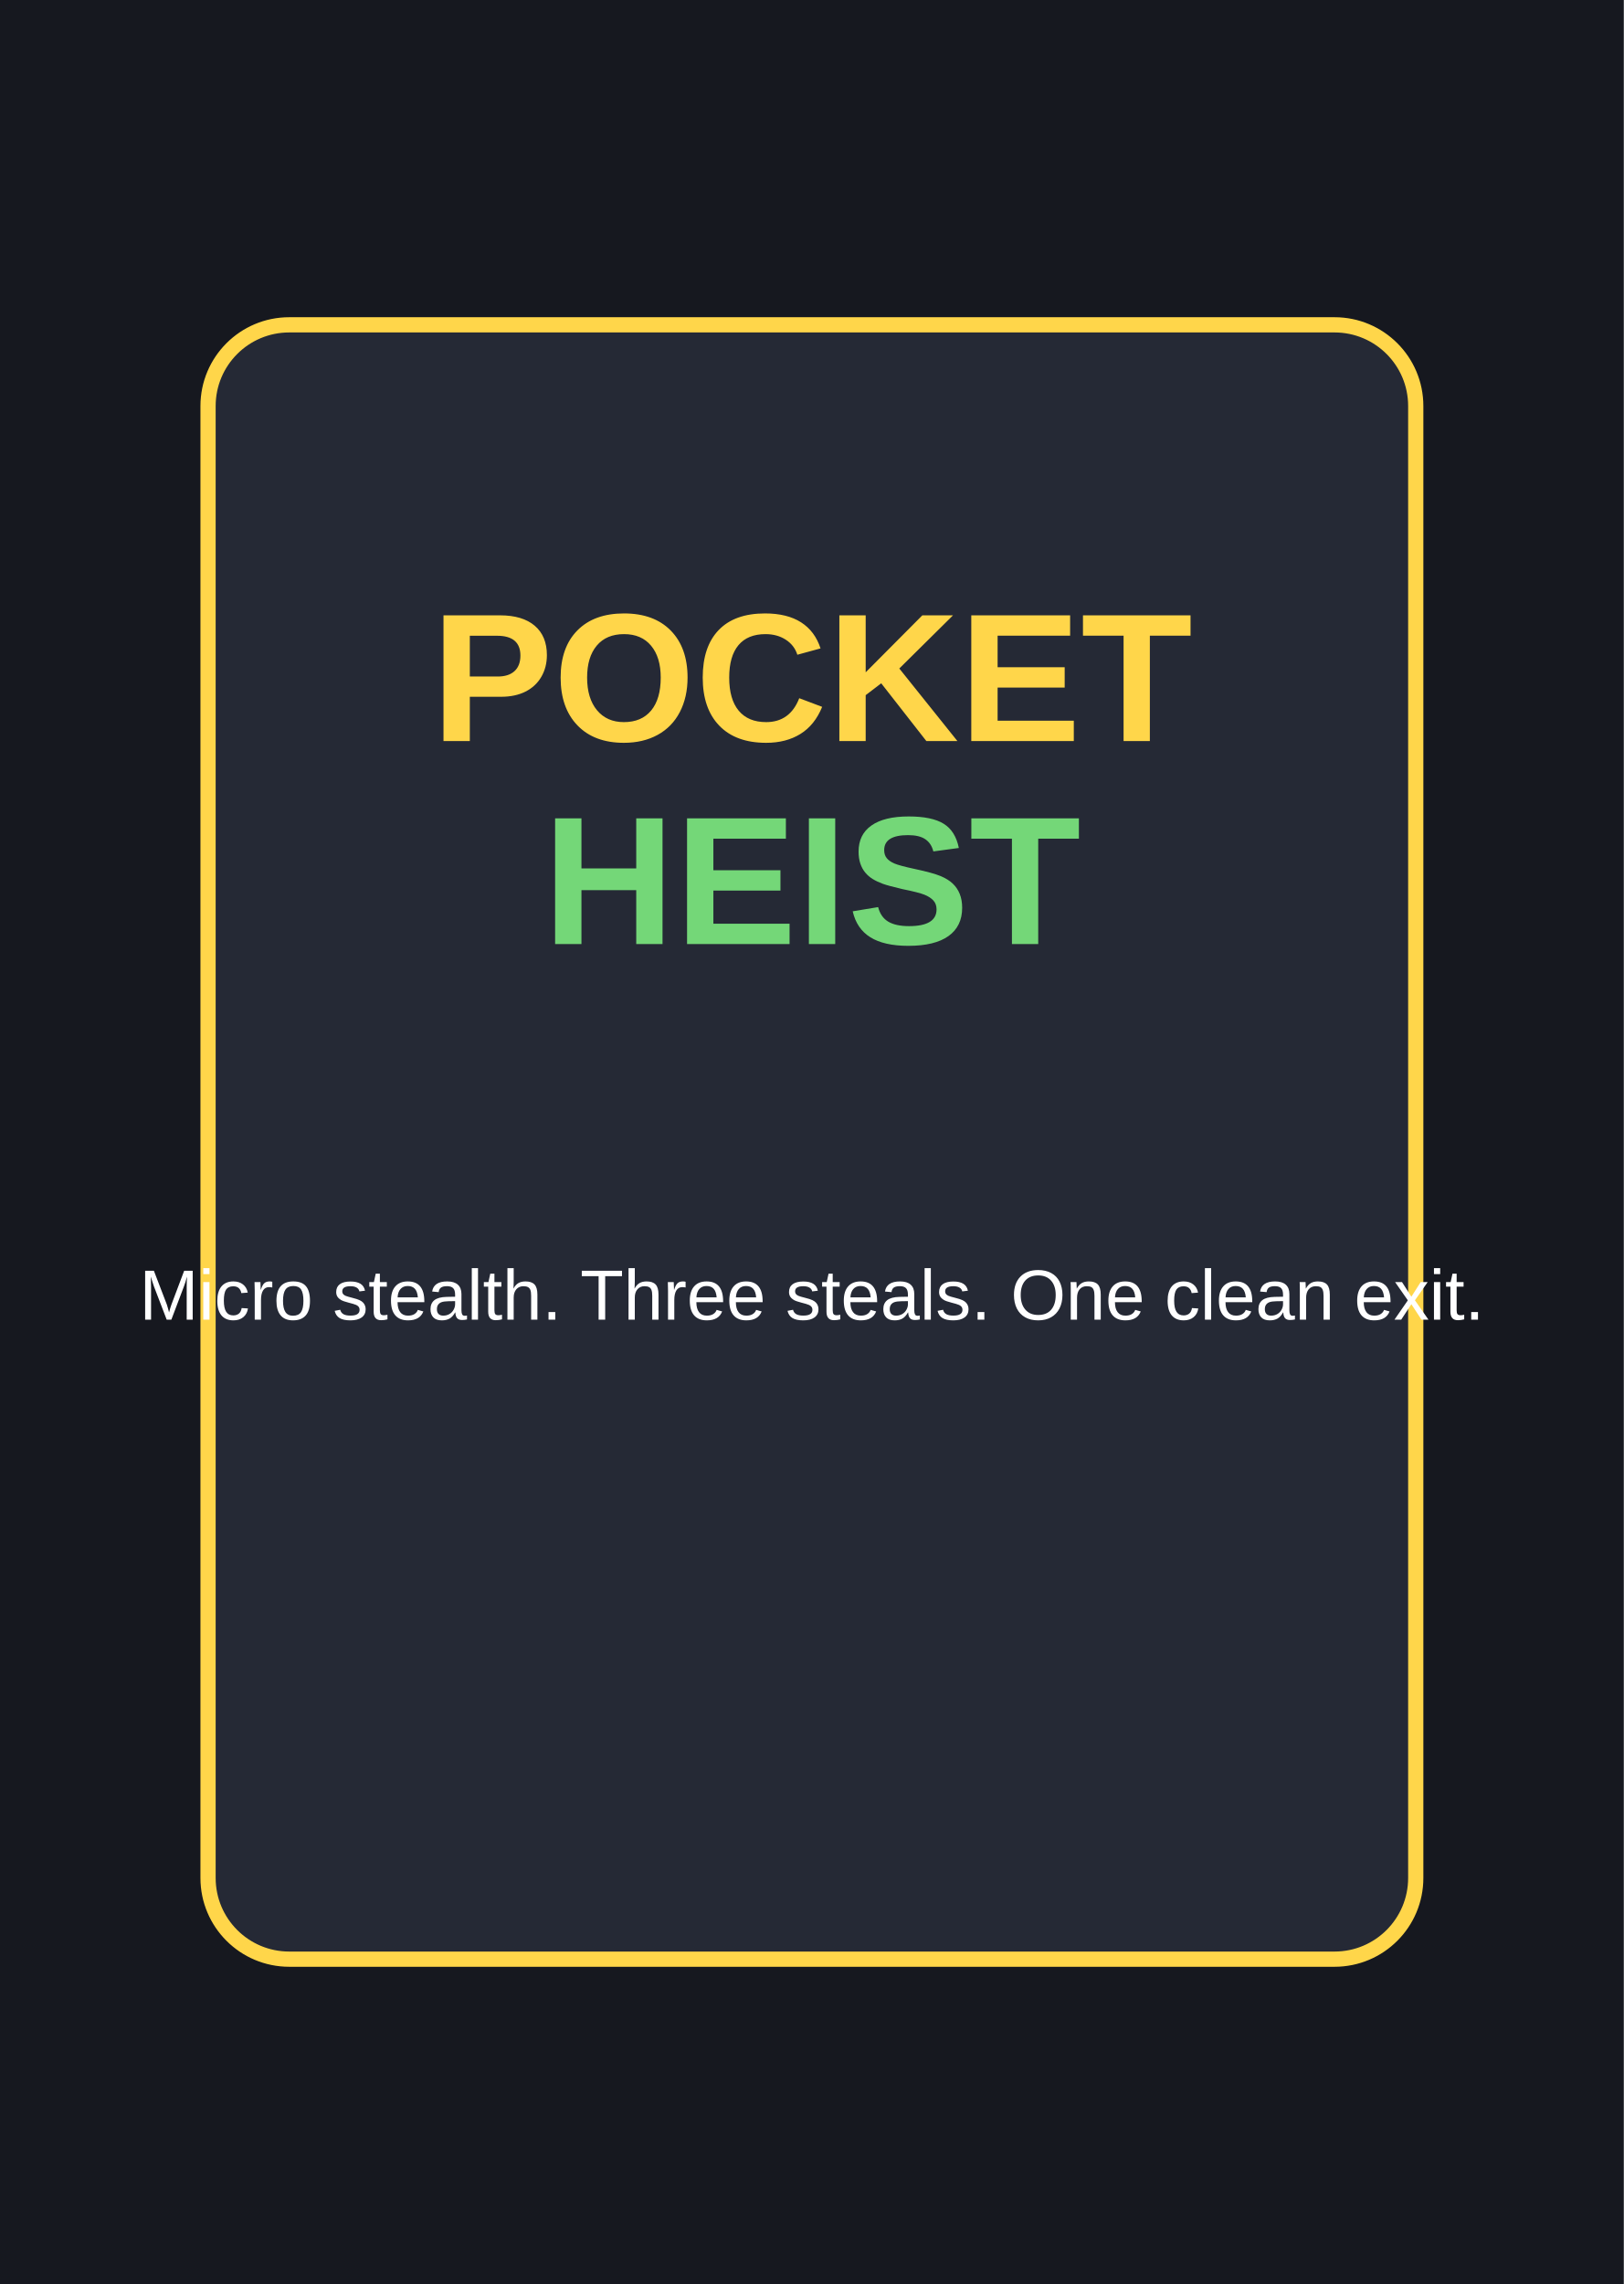
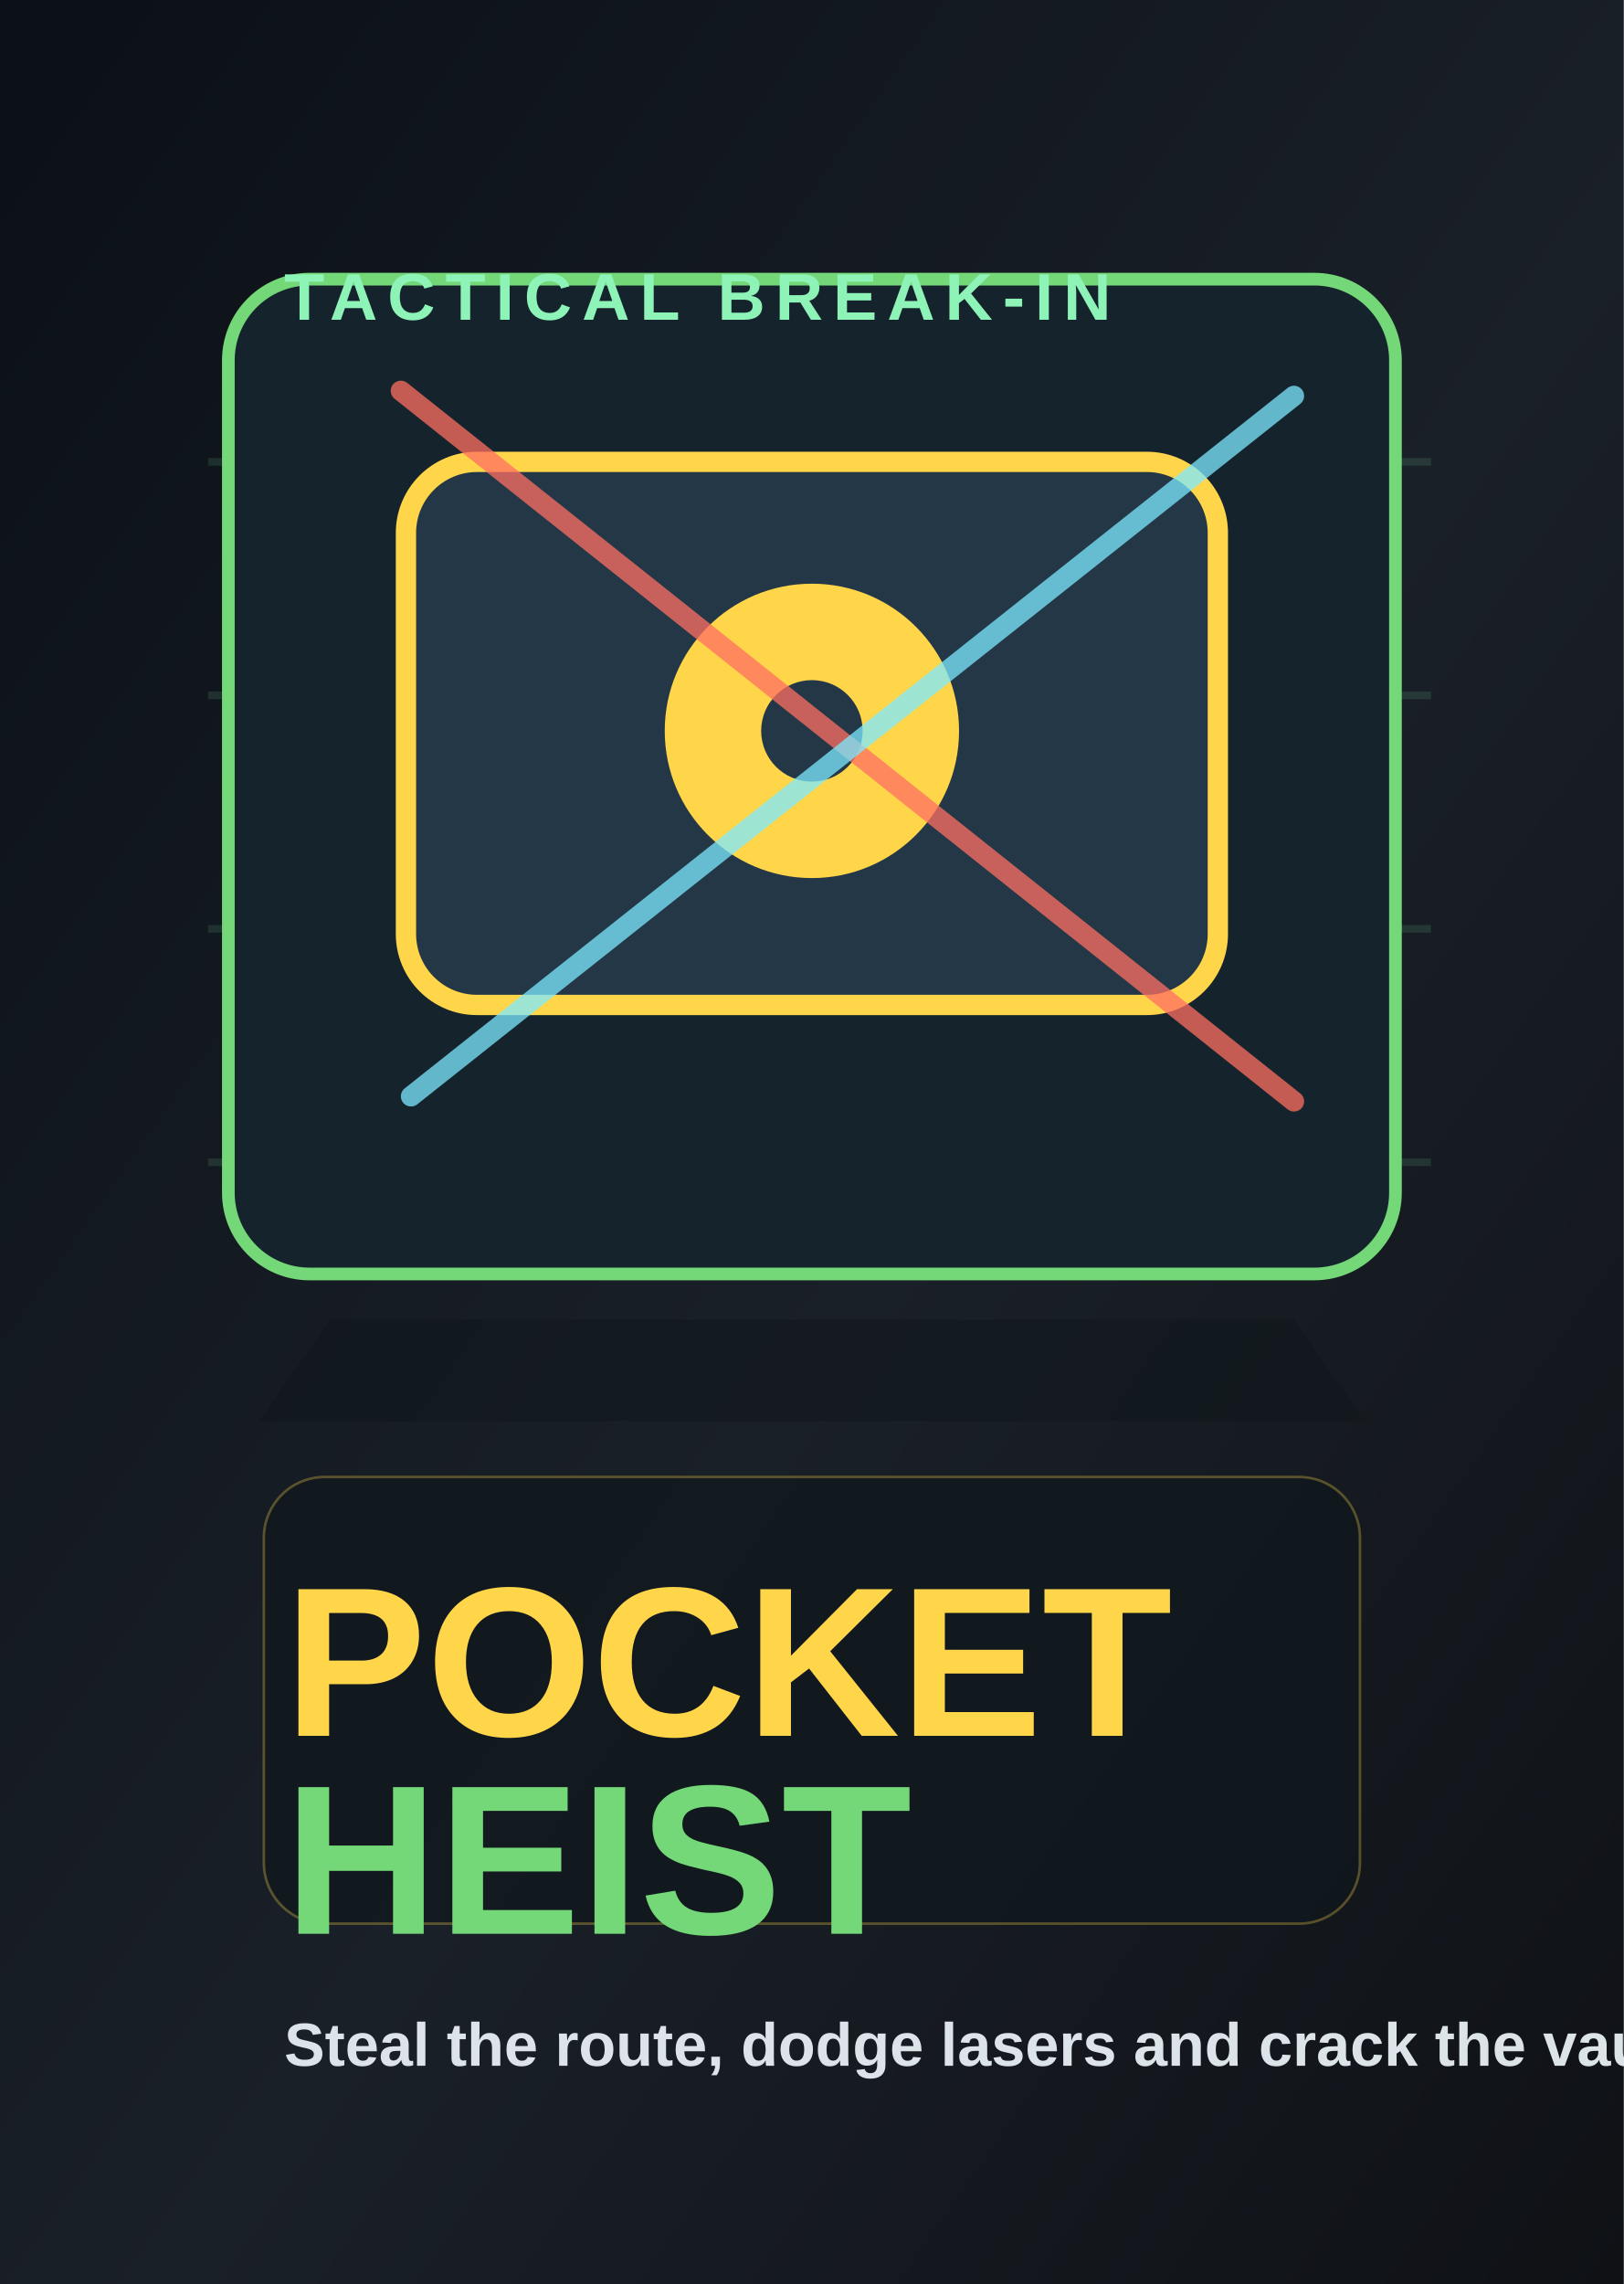
- <svg xmlns="http://www.w3.org/2000/svg" viewBox="0 0 640 900">
-   <rect width="640" height="900" fill="#16181f" />
-   <rect x="82" y="128" width="476" height="644" rx="32" fill="#252935" stroke="#ffd64a" stroke-width="6" />
-   <text x="320" y="292" text-anchor="middle" fill="#ffd64a" font-size="72" font-family="Segoe UI, Arial" font-weight="700">POCKET</text>
-   <text x="320" y="372" text-anchor="middle" fill="#74d778" font-size="72" font-family="Segoe UI, Arial" font-weight="700">HEIST</text>
-   <text x="320" y="520" text-anchor="middle" fill="#ffffff" font-size="28" font-family="Segoe UI, Arial">Micro stealth. Three steals. One clean exit.</text>
+ <svg xmlns="http://www.w3.org/2000/svg" viewBox="0 0 640 900" role="img" aria-label="Pocket Heist cover art">
+   <defs>
+     <linearGradient id="ph-cover-bg" x1="0" y1="0" x2="1" y2="1">
+       <stop offset="0%" stop-color="#0b1017" />
+       <stop offset="55%" stop-color="#1a2028" />
+       <stop offset="100%" stop-color="#0f1115" />
+     </linearGradient>
+   </defs>
+   <rect width="640" height="900" fill="url(#ph-cover-bg)" />
+   <g opacity="0.12" stroke="#89f7b4" stroke-width="3">
+     <path d="M82 182h482M82 274h482M82 366h482M82 458h482" />
+     <path d="M164 120v384M278 120v384M392 120v384M506 120v384" />
+   </g>
+   <rect x="90" y="110" width="460" height="392" rx="32" fill="#15232d" stroke="#74d778" stroke-width="5" />
+   <rect x="160" y="182" width="320" height="214" rx="28" fill="#243746" stroke="#ffd64a" stroke-width="8" />
+   <circle cx="320" cy="288" r="58" fill="#ffd64a" />
+   <circle cx="320" cy="288" r="20" fill="#243746" />
+   <path d="M158 154 510 434" stroke="#ff6f61" stroke-width="8" stroke-linecap="round" opacity="0.75" />
+   <path d="M510 156 162 432" stroke="#7ce9ff" stroke-width="8" stroke-linecap="round" opacity="0.75" />
+   <path d="M130 520h380l28 40H102z" fill="#0f161a" opacity="0.55" />
+   <rect x="104" y="582" width="432" height="176" rx="24" fill="#10171d" fill-opacity="0.74" stroke="#ffd64a" stroke-opacity="0.3" />
+   <text x="112" y="126" fill="#8df3b7" font-size="26" font-family="Segoe UI, Arial, sans-serif" font-weight="800" letter-spacing="4">TACTICAL BREAK-IN</text>
+   <text x="112" y="684" fill="#ffd64a" font-size="84" font-family="Segoe UI, Arial, sans-serif" font-weight="900">POCKET</text>
+   <text x="112" y="762" fill="#74d778" font-size="84" font-family="Segoe UI, Arial, sans-serif" font-weight="900">HEIST</text>
+   <text x="112" y="814" fill="#dce4e9" font-size="24" font-family="Segoe UI, Arial, sans-serif" font-weight="600">Steal the route, dodge lasers and crack the vault before dawn.</text>
</svg>
